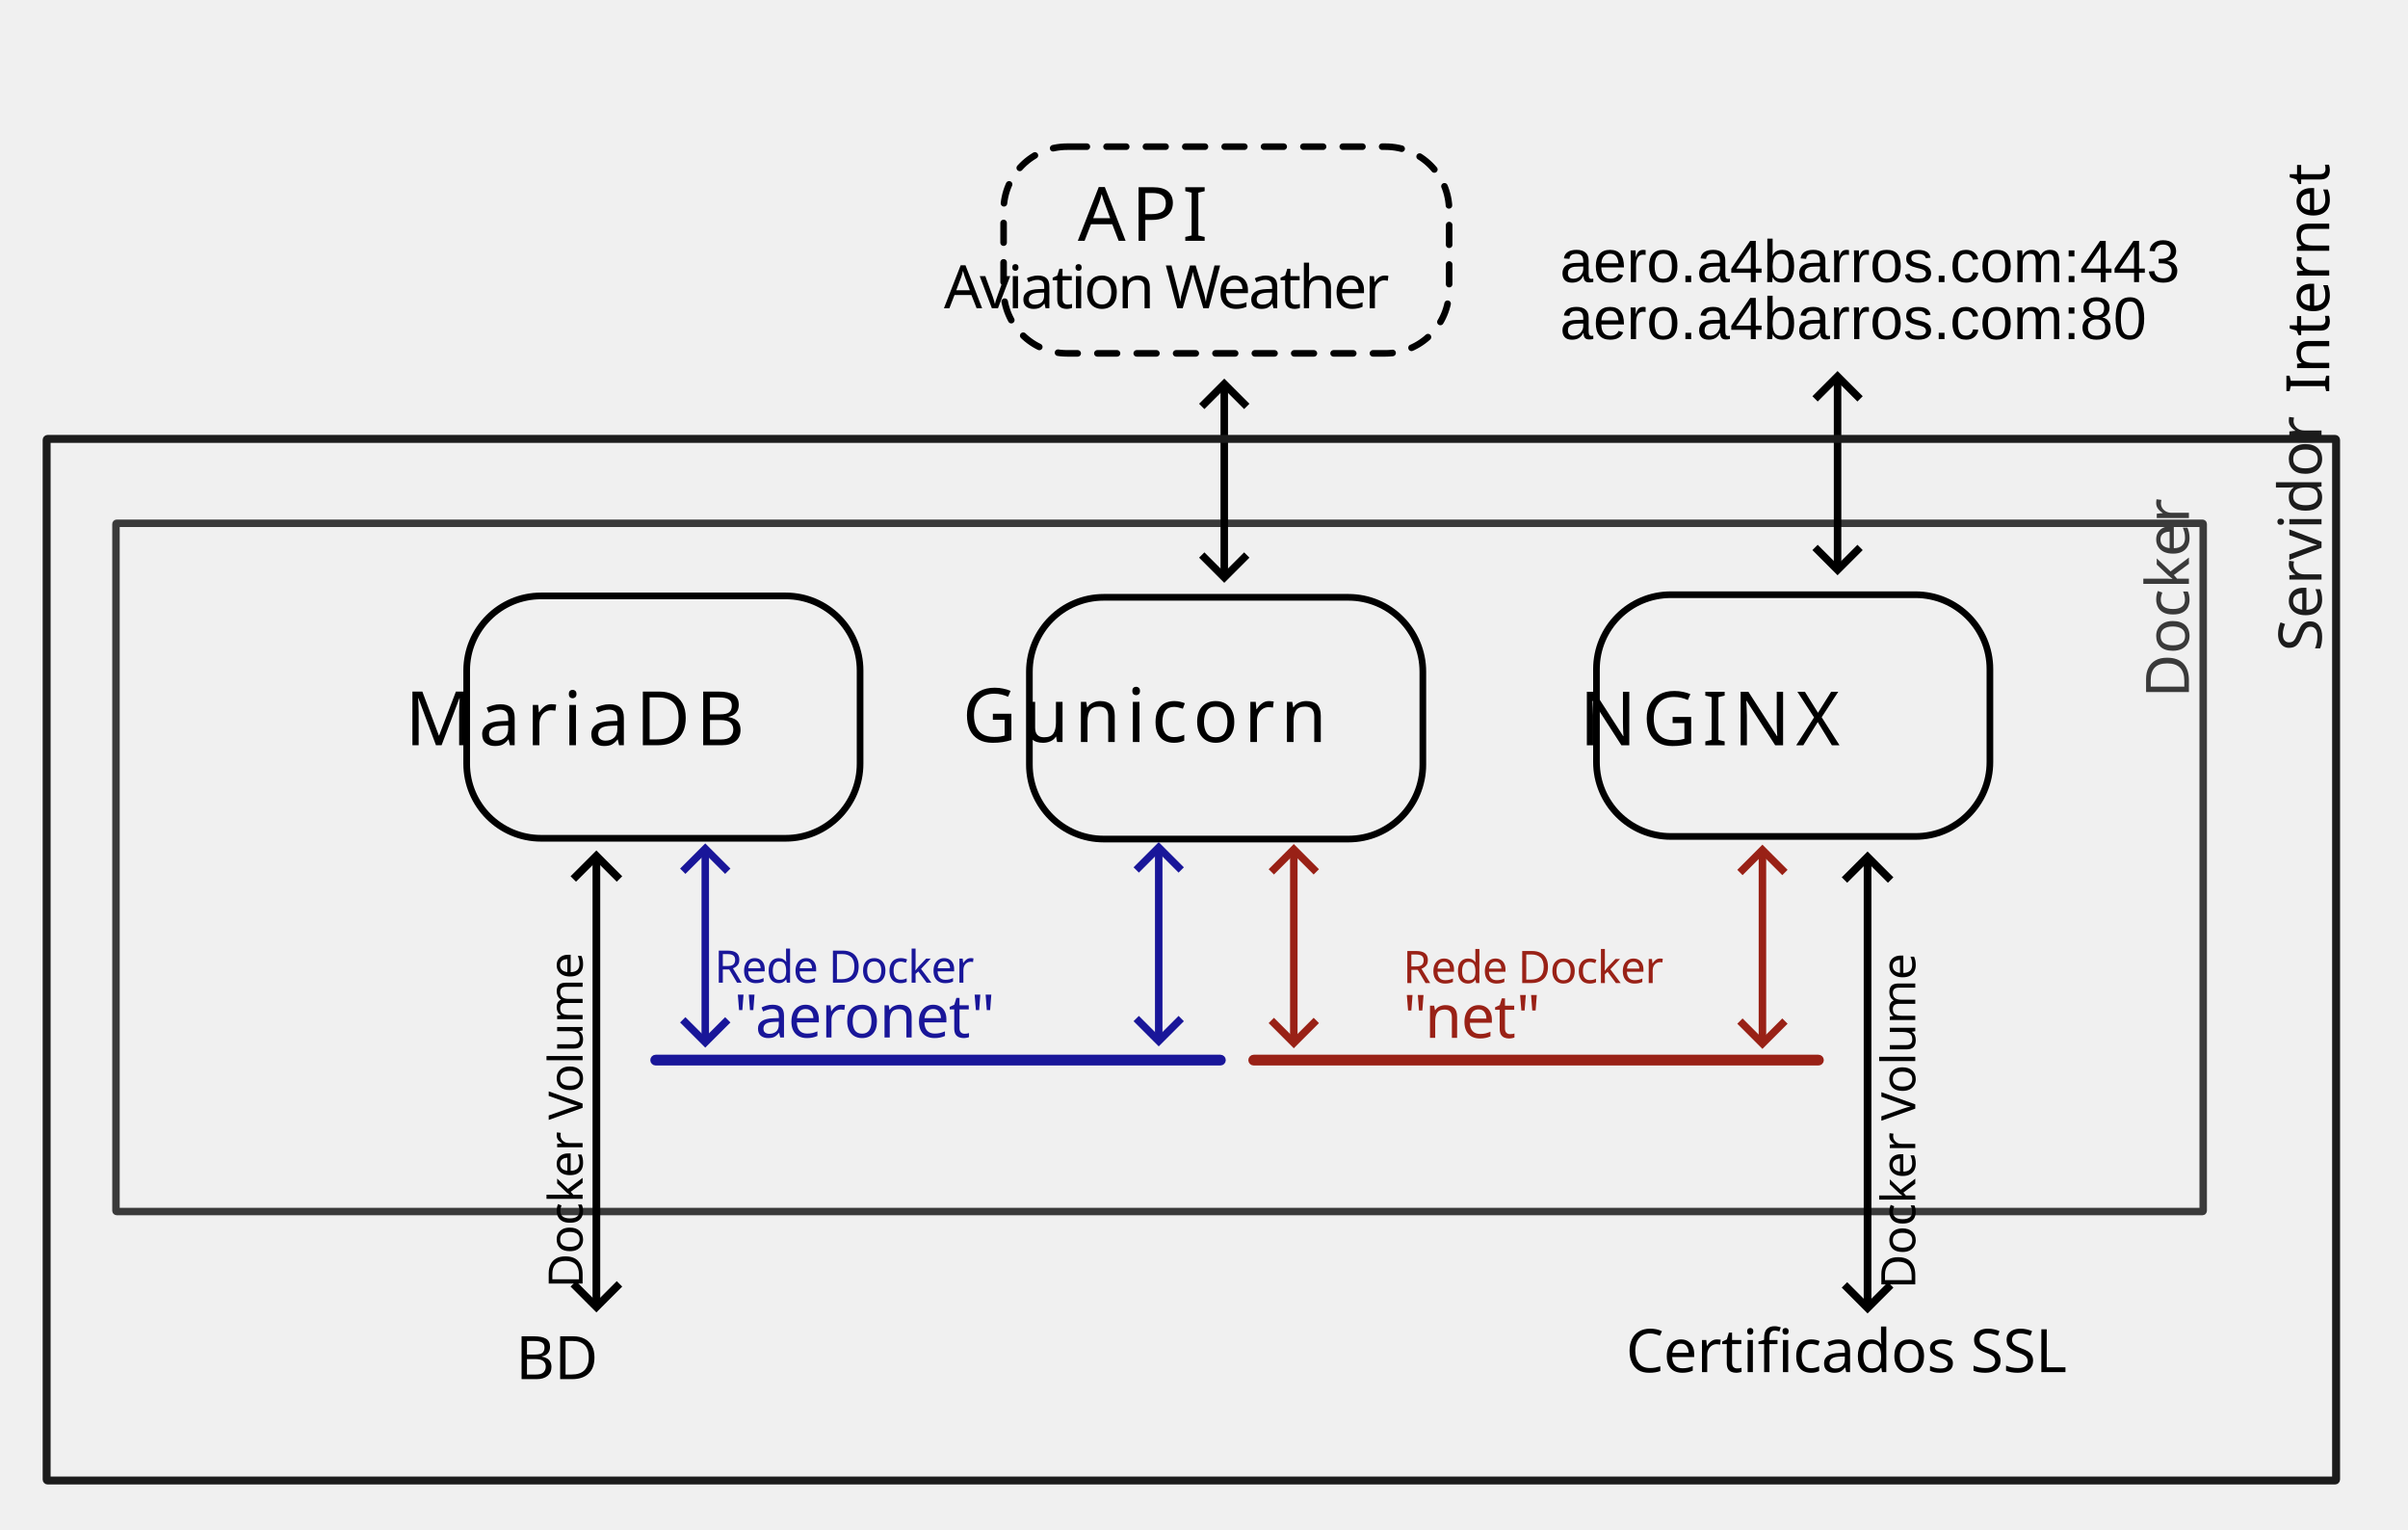
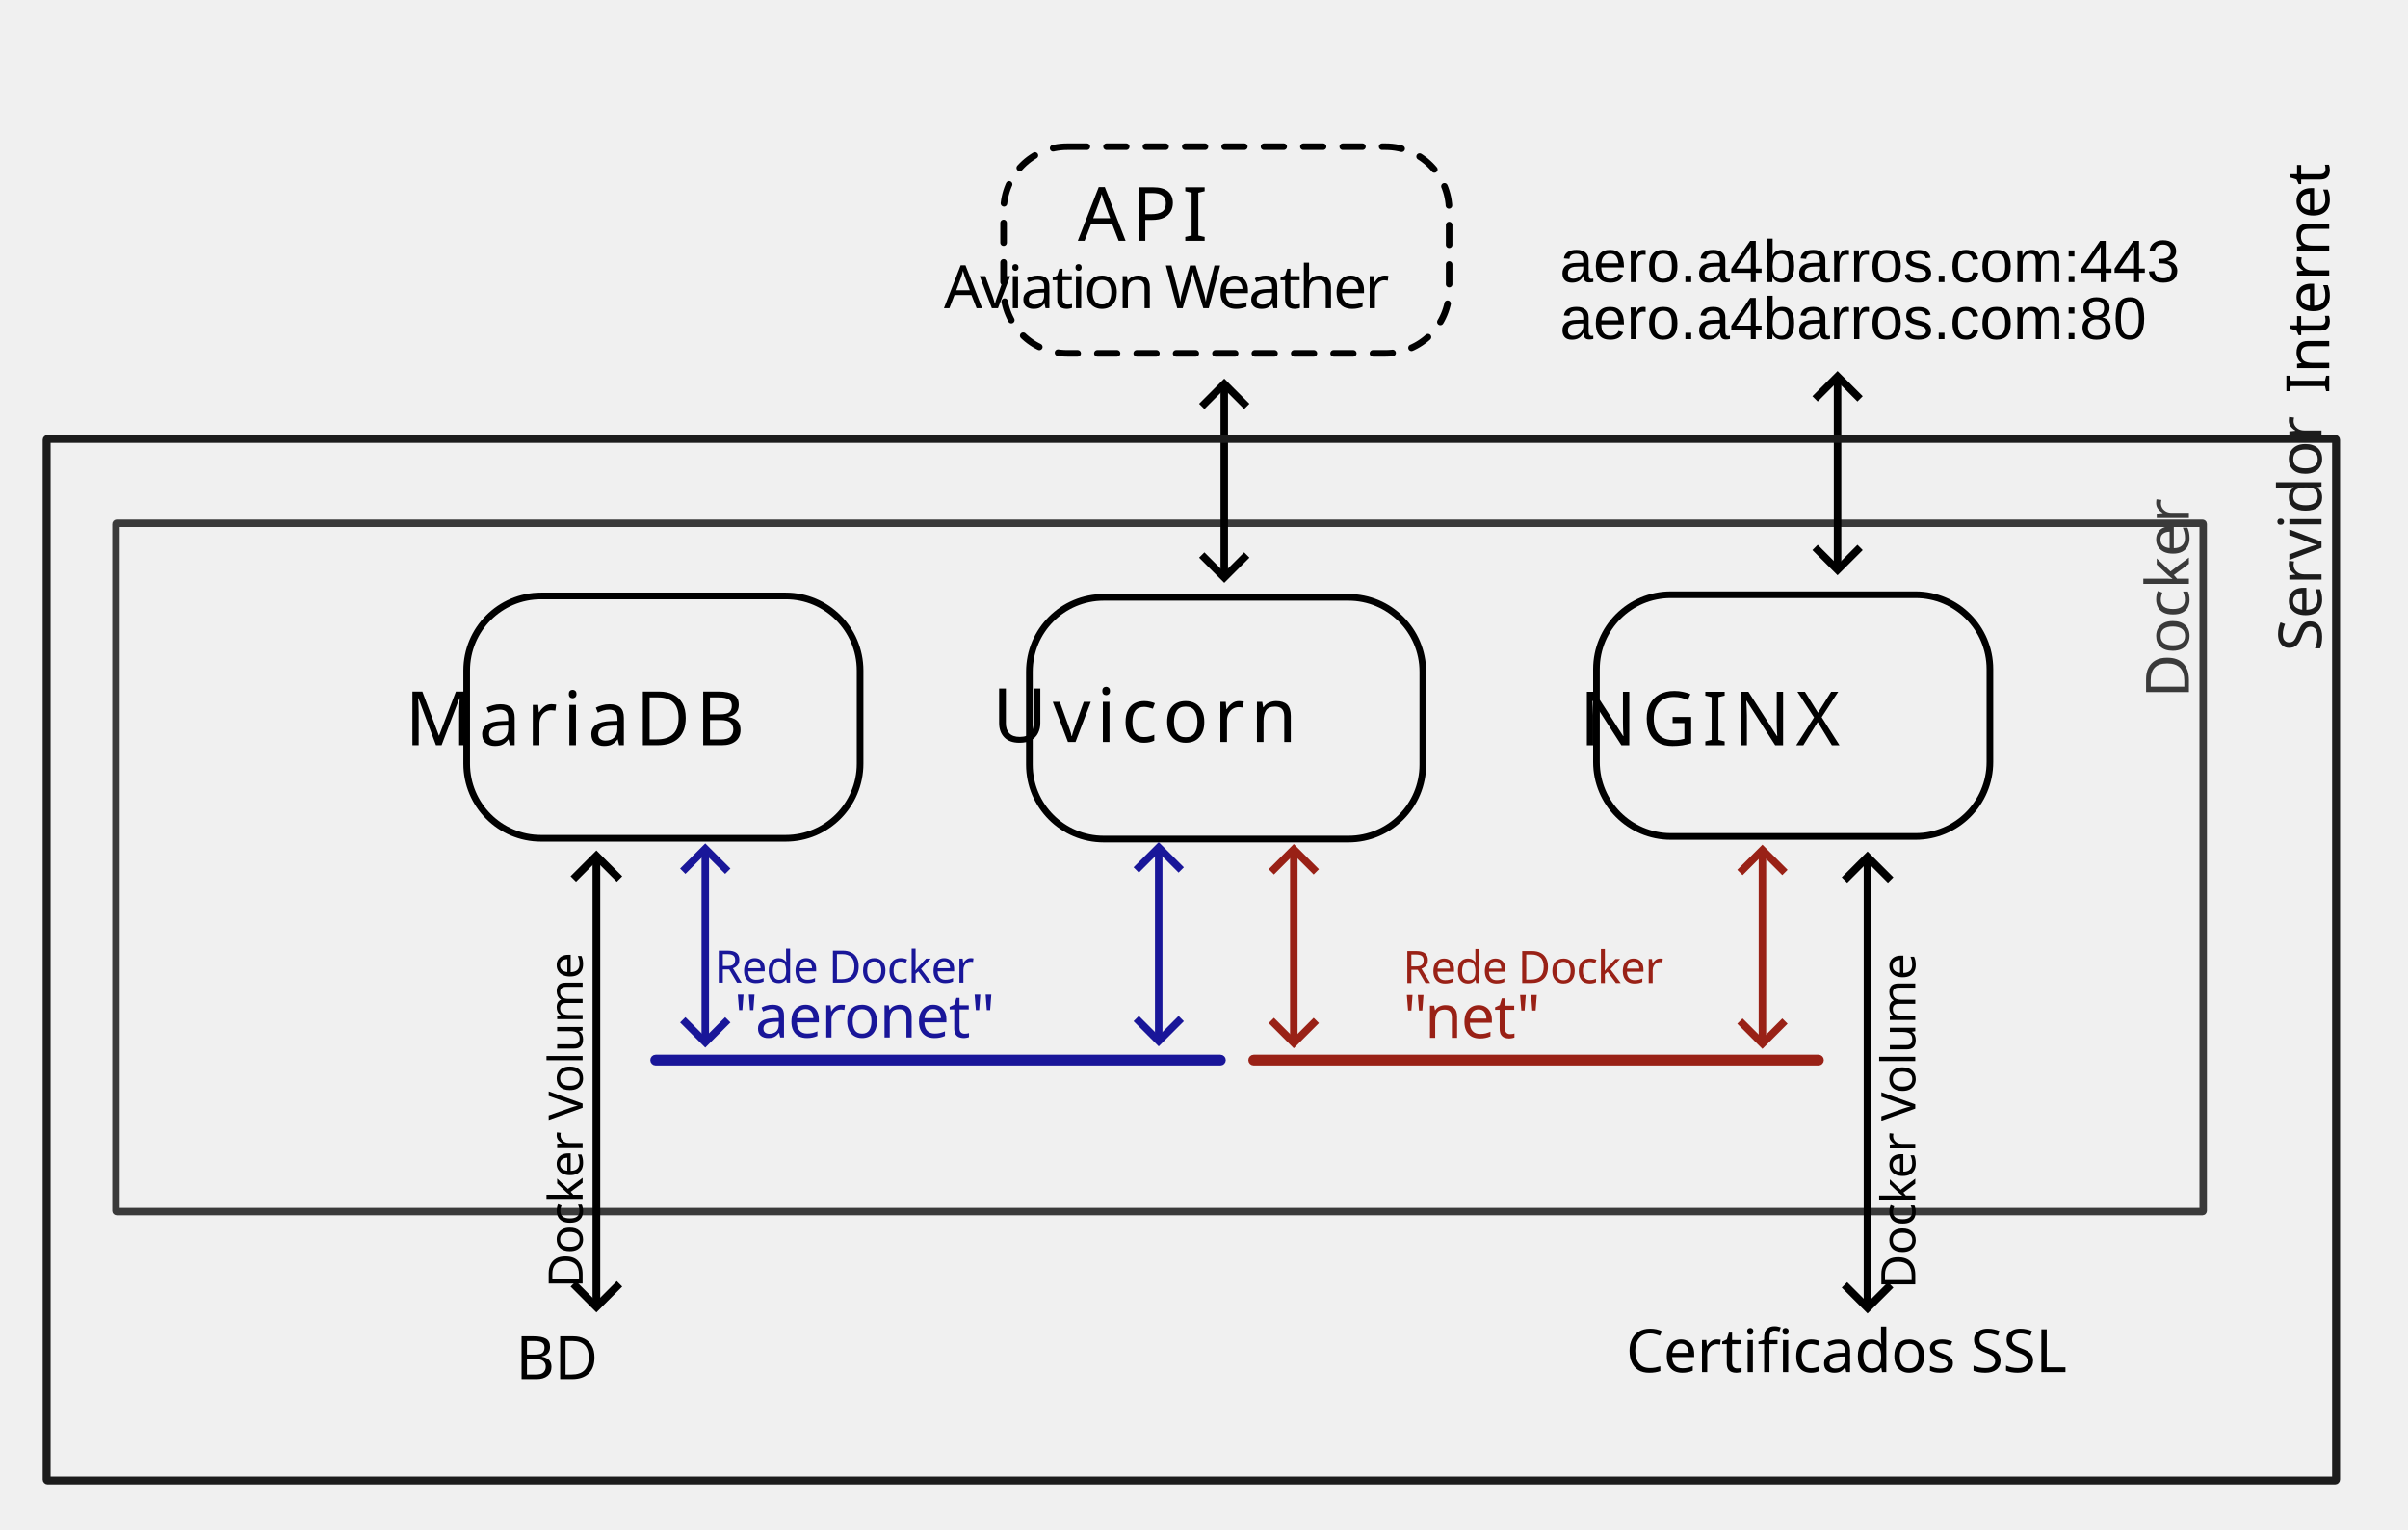
<svg xmlns="http://www.w3.org/2000/svg" width="12.6cm" height="8cm" viewBox="0 0 476.22 302.362" version="1.1" id="svg1">
  <defs id="defs1">
    <marker style="overflow:visible" id="ArrowWide" refX="0" refY="0" orient="auto-start-reverse" markerWidth="1" markerHeight="1" viewBox="0 0 1 1" preserveAspectRatio="xMidYMid">
      <path style="fill:none;stroke:context-stroke;stroke-width:1;stroke-linecap:butt" d="M 3,-3 0,0 3,3" transform="rotate(180,0.125,0)" id="path1" />
    </marker>
    <rect x="113.137" y="106.243" width="41.012" height="18.738" id="rect2" />
    <marker style="overflow:visible" id="ArrowWide-5" refX="0" refY="0" orient="auto-start-reverse" markerWidth="1" markerHeight="1" viewBox="0 0 1 1" preserveAspectRatio="xMidYMid">
      <path style="fill:none;stroke:context-stroke;stroke-width:1;stroke-linecap:butt" d="M 3,-3 0,0 3,3" transform="rotate(180,0.125,0)" id="path1-1" />
    </marker>
    <marker style="overflow:visible" id="ArrowWide-5-1" refX="0" refY="0" orient="auto-start-reverse" markerWidth="1" markerHeight="1" viewBox="0 0 1 1" preserveAspectRatio="xMidYMid">
      <path style="fill:none;stroke:context-stroke;stroke-width:1;stroke-linecap:butt" d="M 3,-3 0,0 3,3" transform="rotate(180,0.125,0)" id="path1-1-9" />
    </marker>
    <marker style="overflow:visible" id="ArrowWide-5-1-0" refX="0" refY="0" orient="auto-start-reverse" markerWidth="1" markerHeight="1" viewBox="0 0 1 1" preserveAspectRatio="xMidYMid">
      <path style="fill:none;stroke:context-stroke;stroke-width:1;stroke-linecap:butt" d="M 3,-3 0,0 3,3" transform="rotate(180,0.125,0)" id="path1-1-9-2" />
    </marker>
    <marker style="overflow:visible" id="ArrowWide-5-1-3" refX="0" refY="0" orient="auto-start-reverse" markerWidth="1" markerHeight="1" viewBox="0 0 1 1" preserveAspectRatio="xMidYMid">
      <path style="fill:none;stroke:context-stroke;stroke-width:1;stroke-linecap:butt" d="M 3,-3 0,0 3,3" transform="rotate(180,0.125,0)" id="path1-1-9-29" />
    </marker>
    <marker style="overflow:visible" id="ArrowWide-5-1-0-4" refX="0" refY="0" orient="auto-start-reverse" markerWidth="1" markerHeight="1" viewBox="0 0 1 1" preserveAspectRatio="xMidYMid">
      <path style="fill:none;stroke:context-stroke;stroke-width:1;stroke-linecap:butt" d="M 3,-3 0,0 3,3" transform="rotate(180,0.125,0)" id="path1-1-9-2-7" />
    </marker>
    <marker style="overflow:visible" id="ArrowWide-9" refX="0" refY="0" orient="auto-start-reverse" markerWidth="1" markerHeight="1" viewBox="0 0 1 1" preserveAspectRatio="xMidYMid">
      <path style="fill:none;stroke:context-stroke;stroke-width:1;stroke-linecap:butt" d="M 3,-3 0,0 3,3" transform="rotate(180,0.125,0)" id="path1-3" />
    </marker>
    <marker style="overflow:visible" id="ArrowWide-9-8" refX="0" refY="0" orient="auto-start-reverse" markerWidth="1" markerHeight="1" viewBox="0 0 1 1" preserveAspectRatio="xMidYMid">
      <path style="fill:none;stroke:context-stroke;stroke-width:1;stroke-linecap:butt" d="M 3,-3 0,0 3,3" transform="rotate(180,0.125,0)" id="path1-3-1" />
    </marker>
  </defs>
  <g id="layer1">
    <rect style="fill:none;fill-opacity:0.071;stroke:#3a3a3a;stroke-width:1.474;stroke-linecap:butt;stroke-linejoin:round;stroke-dasharray:none;stroke-dashoffset:0;stroke-opacity:1;paint-order:stroke fill markers" id="rect23-4" width="412.783" height="136.075" x="22.935" y="103.454" ry="0.135" />
    <g id="g7" transform="matrix(1.111718,0,0,1.111718,-34.80931,85.24994)">
      <rect style="fill:#f9f9f9;fill-opacity:0;stroke:#000000;stroke-width:1.186;stroke-linecap:round;stroke-linejoin:round;stroke-dasharray:none;stroke-opacity:1;paint-order:fill markers stroke" id="rect1" width="69.991" height="42.991" x="214.432" y="29.544" ry="13.228" />
      <text xml:space="preserve" style="font-style:normal;font-variant:normal;font-weight:normal;font-stretch:normal;font-size:13.333px;line-height:0.9;font-family:Candara;-inkscape-font-specification:Candara;letter-spacing:1px;direction:ltr;fill:#000000;fill-opacity:1;stroke:none;stroke-width:1.512;stroke-linecap:round;stroke-linejoin:round;stroke-dasharray:none;stroke-opacity:1;paint-order:fill markers stroke" x="249.565" y="55.278" id="text1">
-         <tspan x="250.065" y="55.278" style="font-style:normal;font-variant:normal;font-weight:normal;font-stretch:normal;font-size:13.333px;line-height:0.9;font-family:Bahnschrift;-inkscape-font-specification:Bahnschrift;text-align:center;text-anchor:middle;fill:#000000;fill-opacity:1" id="tspan19">Gunicorn</tspan>
+         <tspan x="250.065" y="55.278" style="font-style:normal;font-variant:normal;font-weight:normal;font-stretch:normal;font-size:13.333px;line-height:0.9;font-family:Bahnschrift;-inkscape-font-specification:Bahnschrift;text-align:center;text-anchor:middle;fill:#000000;fill-opacity:1" id="tspan19">Uvicorn</tspan>
      </text>
    </g>
    <rect style="fill:#f9f9f9;fill-opacity:0;stroke:#000000;stroke-width:1.298;stroke-linecap:round;stroke-linejoin:round;stroke-dasharray:3.893, 3.893;stroke-dashoffset:0;stroke-opacity:1;paint-order:fill markers stroke" id="rect1-30" width="88.115" height="40.867" x="198.477" y="28.997" ry="12.574" />
    <text xml:space="preserve" style="font-style:normal;font-variant:normal;font-weight:normal;font-stretch:normal;font-size:14.823px;line-height:0.9;font-family:Candara;-inkscape-font-specification:Candara;letter-spacing:1.112px;direction:ltr;fill:#000000;fill-opacity:1;stroke:none;stroke-width:1.681;stroke-linecap:round;stroke-linejoin:round;stroke-dasharray:none;stroke-opacity:1;paint-order:fill markers stroke" x="242.826" y="47.61" id="text1-2">
      <tspan x="242.826" y="47.61" id="tspan2-6" style="font-style:normal;font-variant:normal;font-weight:normal;font-stretch:normal;font-size:14.823px;line-height:0.9;font-family:Bahnschrift;-inkscape-font-specification:Bahnschrift;text-align:center;text-anchor:middle;fill:#000000;fill-opacity:1;stroke-width:1.681">API</tspan>
      <tspan x="242.576" y="60.951" style="font-style:normal;font-variant:normal;font-weight:normal;font-stretch:normal;font-size:11.858px;line-height:0.9;font-family:Bahnschrift;-inkscape-font-specification:Bahnschrift;text-align:center;letter-spacing:-0.5px;text-anchor:middle;fill:#000000;fill-opacity:1;stroke-width:1.681" id="tspan14">Aviation Weather</tspan>
    </text>
    <g id="g9" transform="matrix(1.11159,0,0,1.114594,59.39709,85.11145)">
      <rect style="fill:#f9f9f9;fill-opacity:0;stroke:#000000;stroke-width:1.186;stroke-linecap:round;stroke-linejoin:round;stroke-dasharray:none;stroke-opacity:1;paint-order:fill markers stroke" id="rect1-35-4" width="69.991" height="42.991" x="29.593" y="29.343" ry="13.228" />
      <text xml:space="preserve" style="font-style:normal;font-variant:normal;font-weight:normal;font-stretch:normal;font-size:13.333px;line-height:0.9;font-family:Candara;-inkscape-font-specification:Candara;letter-spacing:1px;direction:ltr;fill:#000000;fill-opacity:1;stroke:none;stroke-width:1.512;stroke-linecap:round;stroke-linejoin:round;stroke-dasharray:none;stroke-opacity:1;paint-order:fill markers stroke" x="63.476" y="55.827" id="text1-3-7">
        <tspan x="63.976" y="55.827" id="tspan2-7-4" style="font-style:normal;font-variant:normal;font-weight:normal;font-stretch:normal;font-size:13.333px;line-height:0.9;font-family:Bahnschrift;-inkscape-font-specification:Bahnschrift;text-align:center;text-anchor:middle;fill:#000000;fill-opacity:1">MariaDB</tspan>
      </text>
    </g>
    <text xml:space="preserve" style="font-style:normal;font-variant:normal;font-weight:normal;font-stretch:normal;font-size:11.858px;line-height:0.9;font-family:Candara;-inkscape-font-specification:Candara;letter-spacing:-0.078px;direction:ltr;fill:#000000;fill-opacity:1;stroke:none;stroke-width:1.681;stroke-linecap:round;stroke-linejoin:round;stroke-dasharray:none;stroke-opacity:1;paint-order:fill markers stroke" x="117.733" y="272.667" id="text1-3-7-4">
      <tspan x="117.694" y="272.667" style="font-style:normal;font-variant:normal;font-weight:normal;font-stretch:normal;font-size:11.858px;line-height:0.9;font-family:Bahnschrift;-inkscape-font-specification:Bahnschrift;text-align:center;letter-spacing:-0.078px;text-anchor:middle;fill:#000000;fill-opacity:1;stroke-width:1.681" id="tspan18">BD</tspan>
    </text>
    <text xml:space="preserve" style="font-style:normal;font-variant:normal;font-weight:normal;font-stretch:normal;font-size:9.394px;line-height:0.9;font-family:Candara;-inkscape-font-specification:Candara;letter-spacing:-0.062px;direction:ltr;fill:#000000;fill-opacity:1;stroke:none;stroke-width:1.331;stroke-linecap:round;stroke-linejoin:round;stroke-dasharray:none;stroke-opacity:1;paint-order:fill markers stroke" x="-215.465" y="115.217" id="text1-3-7-4-2" transform="rotate(-90)">
      <tspan x="-215.496" y="115.217" style="font-style:normal;font-variant:normal;font-weight:normal;font-stretch:normal;font-size:9.394px;line-height:0.9;font-family:Bahnschrift;-inkscape-font-specification:Bahnschrift;text-align:center;letter-spacing:-0.062px;text-anchor:middle;fill:#000000;fill-opacity:1;stroke-width:1.331" id="tspan18-0">Docker Volume</tspan>
    </text>
    <text xml:space="preserve" style="font-style:normal;font-variant:normal;font-weight:normal;font-stretch:normal;font-size:9.394px;line-height:0.9;font-family:Candara;-inkscape-font-specification:Candara;letter-spacing:-0.062px;direction:ltr;fill:#000000;fill-opacity:1;stroke:none;stroke-width:1.331;stroke-linecap:round;stroke-linejoin:round;stroke-dasharray:none;stroke-opacity:1;paint-order:fill markers stroke" x="-215.625" y="378.774" id="text1-3-7-4-2-6" transform="rotate(-90)">
      <tspan x="-215.656" y="378.774" style="font-style:normal;font-variant:normal;font-weight:normal;font-stretch:normal;font-size:9.394px;line-height:0.9;font-family:Bahnschrift;-inkscape-font-specification:Bahnschrift;text-align:center;letter-spacing:-0.062px;text-anchor:middle;fill:#000000;fill-opacity:1;stroke-width:1.331" id="tspan18-0-2">Docker Volume</tspan>
    </text>
    <text xml:space="preserve" style="font-style:normal;font-variant:normal;font-weight:normal;font-stretch:normal;font-size:11.858px;line-height:0.9;font-family:Candara;-inkscape-font-specification:Candara;letter-spacing:-0.078px;direction:ltr;fill:#000000;fill-opacity:1;stroke:none;stroke-width:1.681;stroke-linecap:round;stroke-linejoin:round;stroke-dasharray:none;stroke-opacity:1;paint-order:fill markers stroke" x="372.755" y="271.285" id="text1-3-7-4-3">
      <tspan x="372.716" y="271.285" style="font-style:normal;font-variant:normal;font-weight:normal;font-stretch:normal;font-size:11.858px;line-height:0.9;font-family:Bahnschrift;-inkscape-font-specification:Bahnschrift;text-align:center;letter-spacing:-0.078px;text-anchor:middle;fill:#000000;fill-opacity:1;stroke-width:1.681" id="tspan18-7">Certificados SSL</tspan>
    </text>
    <g id="g6" transform="matrix(1.111718,0,0,1.111718,-29.03452,84.95804)">
      <rect style="fill:#f9f9f9;fill-opacity:0;stroke:#000000;stroke-width:1.186;stroke-linecap:round;stroke-linejoin:round;stroke-dasharray:none;stroke-opacity:1;paint-order:fill markers stroke" id="rect1-3" width="69.991" height="42.991" x="310.115" y="29.342" ry="13.228" />
      <text xml:space="preserve" style="font-style:normal;font-variant:normal;font-weight:normal;font-stretch:normal;font-size:13.333px;line-height:0.9;font-family:Candara;-inkscape-font-specification:Candara;letter-spacing:1px;direction:ltr;fill:#000000;fill-opacity:1;stroke:none;stroke-width:1.512;stroke-linecap:round;stroke-linejoin:round;stroke-dasharray:none;stroke-opacity:1;paint-order:fill markers stroke" x="344.894" y="43.191" id="text1-5">
        <tspan x="344.894" y="43.191" id="tspan2-2" style="font-style:normal;font-variant:normal;font-weight:normal;font-stretch:normal;font-size:13.333px;line-height:0.9;font-family:Bahnschrift;-inkscape-font-specification:Bahnschrift;text-align:center;text-anchor:middle;fill:#000000;fill-opacity:1" />
        <tspan x="345.394" y="56.115" style="font-style:normal;font-variant:normal;font-weight:normal;font-stretch:normal;font-size:13.333px;line-height:0.9;font-family:Bahnschrift;-inkscape-font-specification:Bahnschrift;text-align:center;text-anchor:middle;fill:#000000;fill-opacity:1" id="tspan4">NGINX</tspan>
      </text>
    </g>
    <text xml:space="preserve" style="font-style:normal;font-variant:normal;font-weight:normal;font-stretch:normal;font-size:11.858px;line-height:0.9;font-family:Candara;-inkscape-font-specification:Candara;text-align:start;letter-spacing:0px;direction:ltr;text-anchor:start;fill:#000000;fill-opacity:1;stroke:none;stroke-width:1.681;stroke-linecap:round;stroke-linejoin:round;stroke-dasharray:none;stroke-opacity:1;paint-order:fill markers stroke" x="308.503" y="55.775" id="text1-5-3-2-8-7">
      <tspan x="308.503" y="55.775" style="font-style:normal;font-variant:normal;font-weight:normal;font-stretch:normal;font-size:11.858px;line-height:0.9;font-family:Arial;-inkscape-font-specification:Arial;text-align:start;letter-spacing:0px;text-anchor:start;fill:#000000;fill-opacity:1;stroke-width:1.681" id="tspan13-9-5">aero.a4barros.com:443</tspan>
      <tspan x="308.503" y="67.054" style="font-style:normal;font-variant:normal;font-weight:normal;font-stretch:normal;font-size:11.858px;line-height:0.9;font-family:Arial;-inkscape-font-specification:Arial;text-align:start;letter-spacing:0px;text-anchor:start;fill:#000000;fill-opacity:1;stroke-width:1.681" id="tspan24">aero.a4barros.com:80</tspan>
    </text>
    <text xml:space="preserve" style="font-style:normal;font-variant:normal;font-weight:normal;font-stretch:normal;font-size:11.858px;line-height:0.9;font-family:Candara;-inkscape-font-specification:Candara;text-align:start;letter-spacing:0px;direction:ltr;text-anchor:start;fill:#1c1c1c;fill-opacity:1;stroke:none;stroke-width:1.681;stroke-linecap:round;stroke-linejoin:round;stroke-dasharray:none;stroke-opacity:1;paint-order:fill markers stroke" x="-128.799" y="459.119" id="text1-5-3-2-8-6" transform="rotate(-90)">
      <tspan x="-128.799" y="459.119" style="font-style:normal;font-variant:normal;font-weight:normal;font-stretch:semi-condensed;font-size:11.858px;line-height:0.9;font-family:Bahnschrift;-inkscape-font-specification:'Bahnschrift Semi-Condensed';text-align:start;letter-spacing:0px;text-anchor:start;fill:#1c1c1c;fill-opacity:1;stroke-width:1.681" id="tspan13-9-1">Servidor</tspan>
    </text>
    <text xml:space="preserve" style="font-style:normal;font-variant:normal;font-weight:normal;font-stretch:normal;font-size:11.858px;line-height:0.9;font-family:Candara;-inkscape-font-specification:Candara;text-align:start;letter-spacing:0px;direction:ltr;text-anchor:start;fill:#000000;fill-opacity:1;stroke:none;stroke-width:1.681;stroke-linecap:round;stroke-linejoin:round;stroke-dasharray:none;stroke-opacity:1;paint-order:fill markers stroke" x="-77.809" y="460.641" id="text1-5-3-2-8-6-5" transform="rotate(-90)">
      <tspan x="-77.809" y="460.641" style="font-style:normal;font-variant:normal;font-weight:normal;font-stretch:semi-condensed;font-size:11.858px;line-height:0.9;font-family:Bahnschrift;-inkscape-font-specification:'Bahnschrift Semi-Condensed';text-align:start;letter-spacing:0px;text-anchor:start;fill:#000000;fill-opacity:1;stroke-width:1.681" id="tspan13-9-1-4">Internet</tspan>
    </text>
    <text xml:space="preserve" style="font-style:normal;font-variant:normal;font-weight:normal;font-stretch:normal;font-size:11.858px;line-height:0.9;font-family:Candara;-inkscape-font-specification:Candara;text-align:start;letter-spacing:0px;direction:ltr;text-anchor:start;fill:#3a3a3a;fill-opacity:1;stroke:none;stroke-width:1.681;stroke-linecap:round;stroke-linejoin:round;stroke-dasharray:none;stroke-opacity:1;paint-order:fill markers stroke" x="-137.974" y="432.893" id="text1-5-3-2-8-6-4" transform="rotate(-90)">
      <tspan x="-137.974" y="432.893" style="font-style:normal;font-variant:normal;font-weight:normal;font-stretch:semi-condensed;font-size:11.858px;line-height:0.9;font-family:Bahnschrift;-inkscape-font-specification:'Bahnschrift Semi-Condensed';text-align:start;letter-spacing:0px;text-anchor:start;fill:#3a3a3a;fill-opacity:1;stroke-width:1.681" id="tspan13-9-1-2">Docker</tspan>
    </text>
    <text xml:space="preserve" id="text2" style="font-style:normal;font-variant:normal;font-weight:normal;font-stretch:normal;font-size:14.667px;line-height:1.1;font-family:Candara;-inkscape-font-specification:Candara;letter-spacing:1px;direction:ltr;white-space:pre;shape-inside:url(#rect2);display:inline;fill:#ffffff;fill-opacity:1;stroke:none;stroke-width:1.512;stroke-linecap:round;stroke-linejoin:round;stroke-dasharray:none;stroke-opacity:1;paint-order:fill markers stroke" />
    <text xml:space="preserve" style="font-style:normal;font-variant:normal;font-weight:normal;font-stretch:normal;font-size:8.894px;line-height:0.9;font-family:Candara;-inkscape-font-specification:Candara;text-align:start;letter-spacing:-0.156px;direction:ltr;text-anchor:start;fill:#191699;fill-opacity:1;stroke:none;stroke-width:1.681;stroke-linecap:round;stroke-linejoin:round;stroke-dasharray:none;stroke-opacity:1;paint-order:fill markers stroke" x="207.92" y="194.289" id="text1-5-3-9">
      <tspan x="207.92" y="194.289" style="font-style:normal;font-variant:normal;font-weight:normal;font-stretch:normal;font-size:8.894px;line-height:0.9;font-family:Bahnschrift;-inkscape-font-specification:Bahnschrift;text-align:end;letter-spacing:-0.156px;text-anchor:end;fill:#191699;fill-opacity:1;stroke-width:1.681" id="tspan5-4">Rede Docker</tspan>
      <tspan x="207.764" y="205.116" style="font-style:normal;font-variant:normal;font-weight:normal;font-stretch:normal;font-size:11.858px;line-height:0.9;font-family:Bahnschrift;-inkscape-font-specification:Bahnschrift;text-align:end;letter-spacing:-0.156px;text-anchor:end;fill:#191699;fill-opacity:1;stroke-width:1.681" id="tspan15">"aeronet"</tspan>
    </text>
    <text xml:space="preserve" style="font-style:normal;font-variant:normal;font-weight:normal;font-stretch:normal;font-size:8.894px;line-height:0.9;font-family:Candara;-inkscape-font-specification:Candara;text-align:start;letter-spacing:-0.156px;direction:ltr;text-anchor:start;fill:#992116;fill-opacity:1;stroke:none;stroke-width:1.681;stroke-linecap:round;stroke-linejoin:round;stroke-dasharray:none;stroke-opacity:1;paint-order:fill markers stroke" x="277.461" y="194.366" id="text1-5-3-9-9">
      <tspan x="277.461" y="194.366" style="font-style:normal;font-variant:normal;font-weight:normal;font-stretch:normal;font-size:8.894px;line-height:0.9;font-family:Bahnschrift;-inkscape-font-specification:Bahnschrift;text-align:start;letter-spacing:-0.156px;text-anchor:start;fill:#992116;fill-opacity:1;stroke-width:1.681" id="tspan5-4-1">R<tspan style="text-align:start;text-anchor:start;fill:#992116;fill-opacity:1;stroke-width:1.681" id="tspan16">ede Docker</tspan>
      </tspan>
      <tspan x="277.461" y="205.193" style="font-style:normal;font-variant:normal;font-weight:normal;font-stretch:normal;font-size:11.858px;line-height:0.9;font-family:Bahnschrift;-inkscape-font-specification:Bahnschrift;text-align:start;letter-spacing:-0.156px;text-anchor:start;fill:#992116;fill-opacity:1;stroke-width:1.681" id="tspan15-4">"net"</tspan>
    </text>
    <path style="fill:#000000;fill-opacity:1;stroke:#000000;stroke-width:1.484;stroke-linecap:round;stroke-linejoin:round;stroke-dasharray:none;stroke-opacity:1;paint-order:fill markers stroke;marker-start:url(#ArrowWide);marker-end:url(#ArrowWide)" d="M 363.407,112.317 V 74.779" id="path9-2-1-9-0" />
    <path style="fill:#000000;fill-opacity:1;stroke:#000000;stroke-width:1.523;stroke-linecap:round;stroke-linejoin:round;stroke-dasharray:none;stroke-opacity:1;marker-start:url(#ArrowWide-9);marker-end:url(#ArrowWide-9);paint-order:fill markers stroke" d="M 369.341,258.223 V 169.803" id="path9-2-1-9-0-1" />
    <path style="fill:#000000;fill-opacity:1;stroke:#000000;stroke-width:1.484;stroke-linecap:round;stroke-linejoin:round;stroke-dasharray:none;stroke-opacity:1;marker-start:url(#ArrowWide-5);marker-end:url(#ArrowWide-5);paint-order:fill markers stroke" d="M 242.117,113.811 V 76.273" id="path9-2-1-9-0-8" />
    <path style="fill:#000000;fill-opacity:1;stroke:#191699;stroke-width:1.484;stroke-linecap:round;stroke-linejoin:round;stroke-dasharray:none;stroke-opacity:1;marker-start:url(#ArrowWide-5-1);marker-end:url(#ArrowWide-5-1);paint-order:fill markers stroke" d="M 229.155,205.458 V 167.92" id="path9-2-1-9-0-8-6" />
    <path style="fill:#000000;fill-opacity:1;stroke:#191699;stroke-width:1.484;stroke-linecap:round;stroke-linejoin:round;stroke-dasharray:none;stroke-opacity:1;marker-start:url(#ArrowWide-5-1-0);marker-end:url(#ArrowWide-5-1-0);paint-order:fill markers stroke" d="M 139.477,205.708 V 168.17" id="path9-2-1-9-0-8-6-1" />
    <rect style="fill:#0000ff;fill-opacity:1;stroke:#191699;stroke-width:1.455;stroke-linecap:round;stroke-linejoin:round;stroke-dasharray:none;stroke-opacity:1;paint-order:fill markers stroke" id="rect11-8" width="112.358" height="0.676" x="129.334" y="209.255" ry="0.338" />
    <path style="fill:#000000;fill-opacity:1;stroke:#992116;stroke-width:1.484;stroke-linecap:round;stroke-linejoin:round;stroke-dasharray:none;stroke-opacity:1;marker-start:url(#ArrowWide-5-1-3);marker-end:url(#ArrowWide-5-1-3);paint-order:fill markers stroke" d="M 348.549,205.958 V 168.42" id="path9-2-1-9-0-8-6-2" />
    <path style="fill:#000000;fill-opacity:1;stroke:#992116;stroke-width:1.484;stroke-linecap:round;stroke-linejoin:round;stroke-dasharray:none;stroke-opacity:1;marker-start:url(#ArrowWide-5-1-0-4);marker-end:url(#ArrowWide-5-1-0-4);paint-order:fill markers stroke" d="M 255.87,205.833 V 168.295" id="path9-2-1-9-0-8-6-1-8" />
    <rect style="fill:#0000ff;fill-opacity:1;stroke:#992116;stroke-width:1.455;stroke-linecap:round;stroke-linejoin:round;stroke-dasharray:none;stroke-opacity:1;paint-order:fill markers stroke" id="rect11-8-4" width="112.358" height="0.676" x="247.603" y="209.255" ry="0.338" />
    <rect style="fill:none;fill-opacity:0.071;stroke:#1c1c1c;stroke-width:1.572;stroke-linecap:butt;stroke-linejoin:round;stroke-dasharray:none;stroke-dashoffset:0;stroke-opacity:1;paint-order:stroke fill markers" id="rect23" width="452.776" height="205.94" x="9.223" y="86.772" ry="0.204" />
    <text xml:space="preserve" style="font-style:normal;font-variant:normal;font-weight:normal;font-stretch:semi-condensed;font-size:10.667px;line-height:0.9;font-family:Bahnschrift;-inkscape-font-specification:'Bahnschrift Semi-Condensed';text-align:start;letter-spacing:-0.07px;direction:ltr;text-anchor:start;fill:none;fill-opacity:0.071;stroke:#a5a5a5;stroke-width:0.378;stroke-linecap:butt;stroke-linejoin:round;stroke-dasharray:none;stroke-dashoffset:0;stroke-opacity:1;paint-order:stroke fill markers" x="310.25" y="44.75" id="text23">
      <tspan id="tspan23" x="310.25" y="44.75" />
    </text>
    <path style="fill:#000000;fill-opacity:1;stroke:#000000;stroke-width:1.523;stroke-linecap:round;stroke-linejoin:round;stroke-dasharray:none;stroke-opacity:1;marker-start:url(#ArrowWide-9-8);marker-end:url(#ArrowWide-9-8);paint-order:fill markers stroke" d="M 117.945,258.018 V 169.598" id="path9-2-1-9-0-1-8" />
  </g>
</svg>
